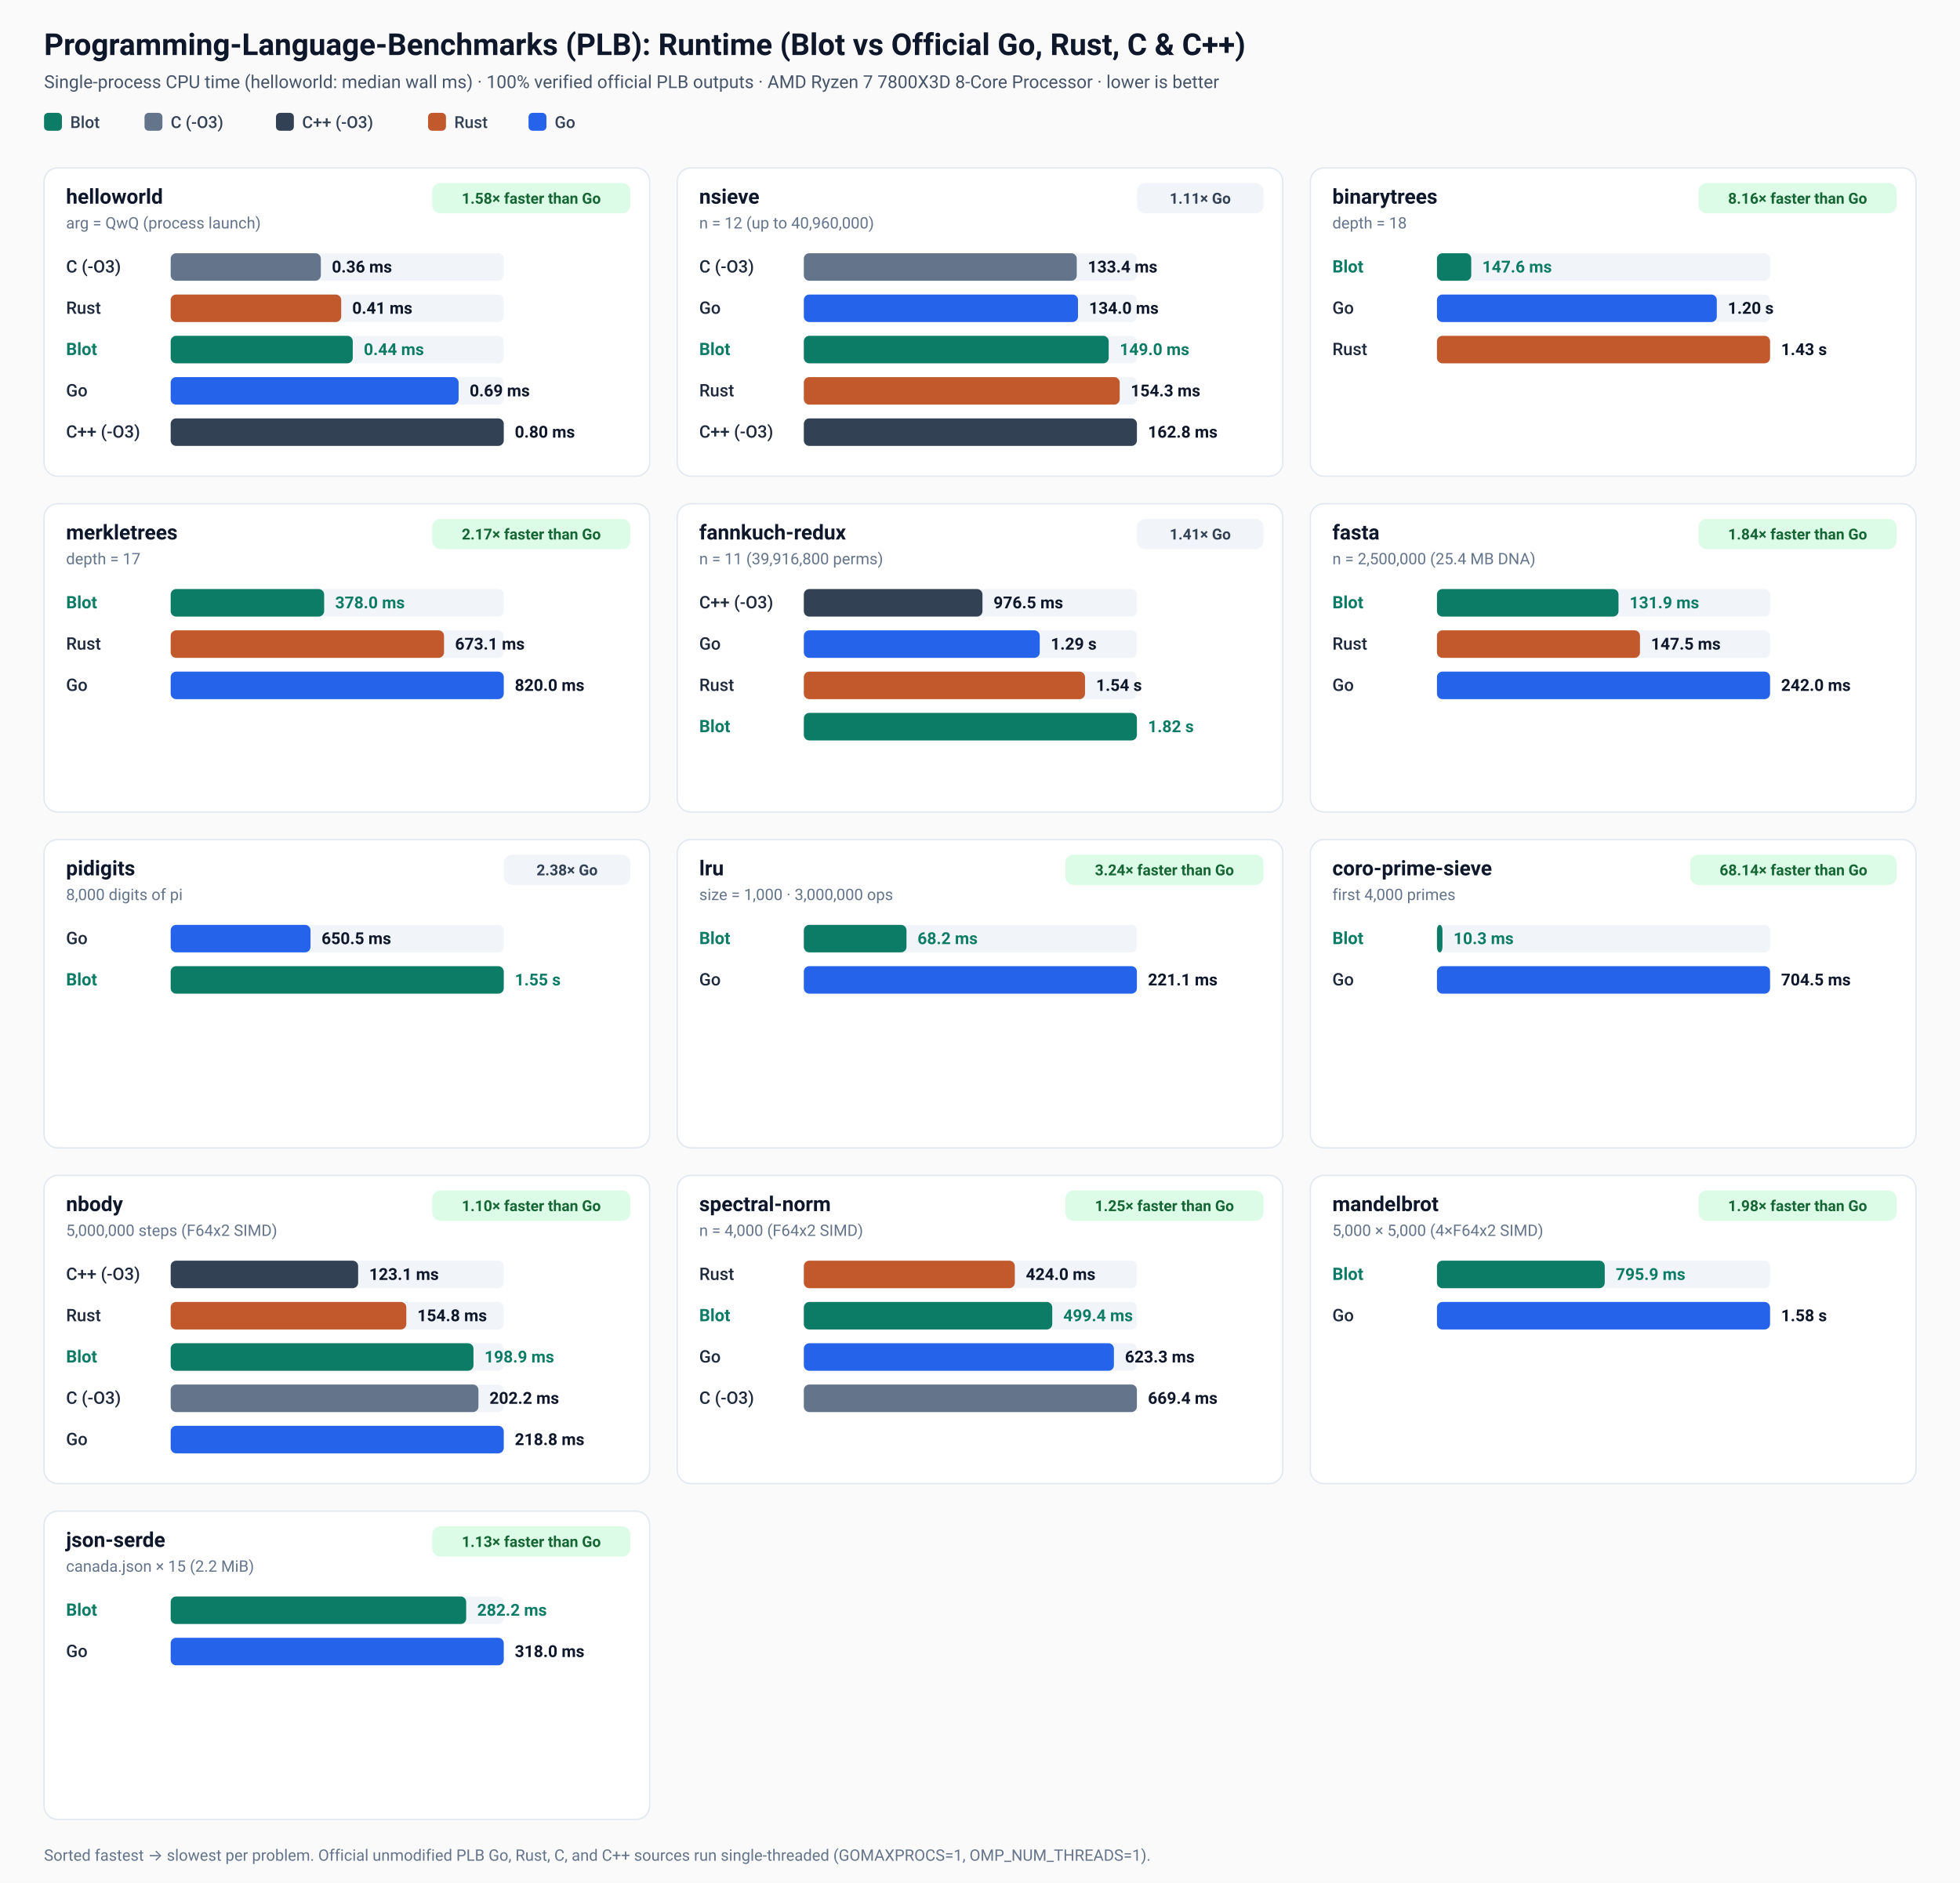
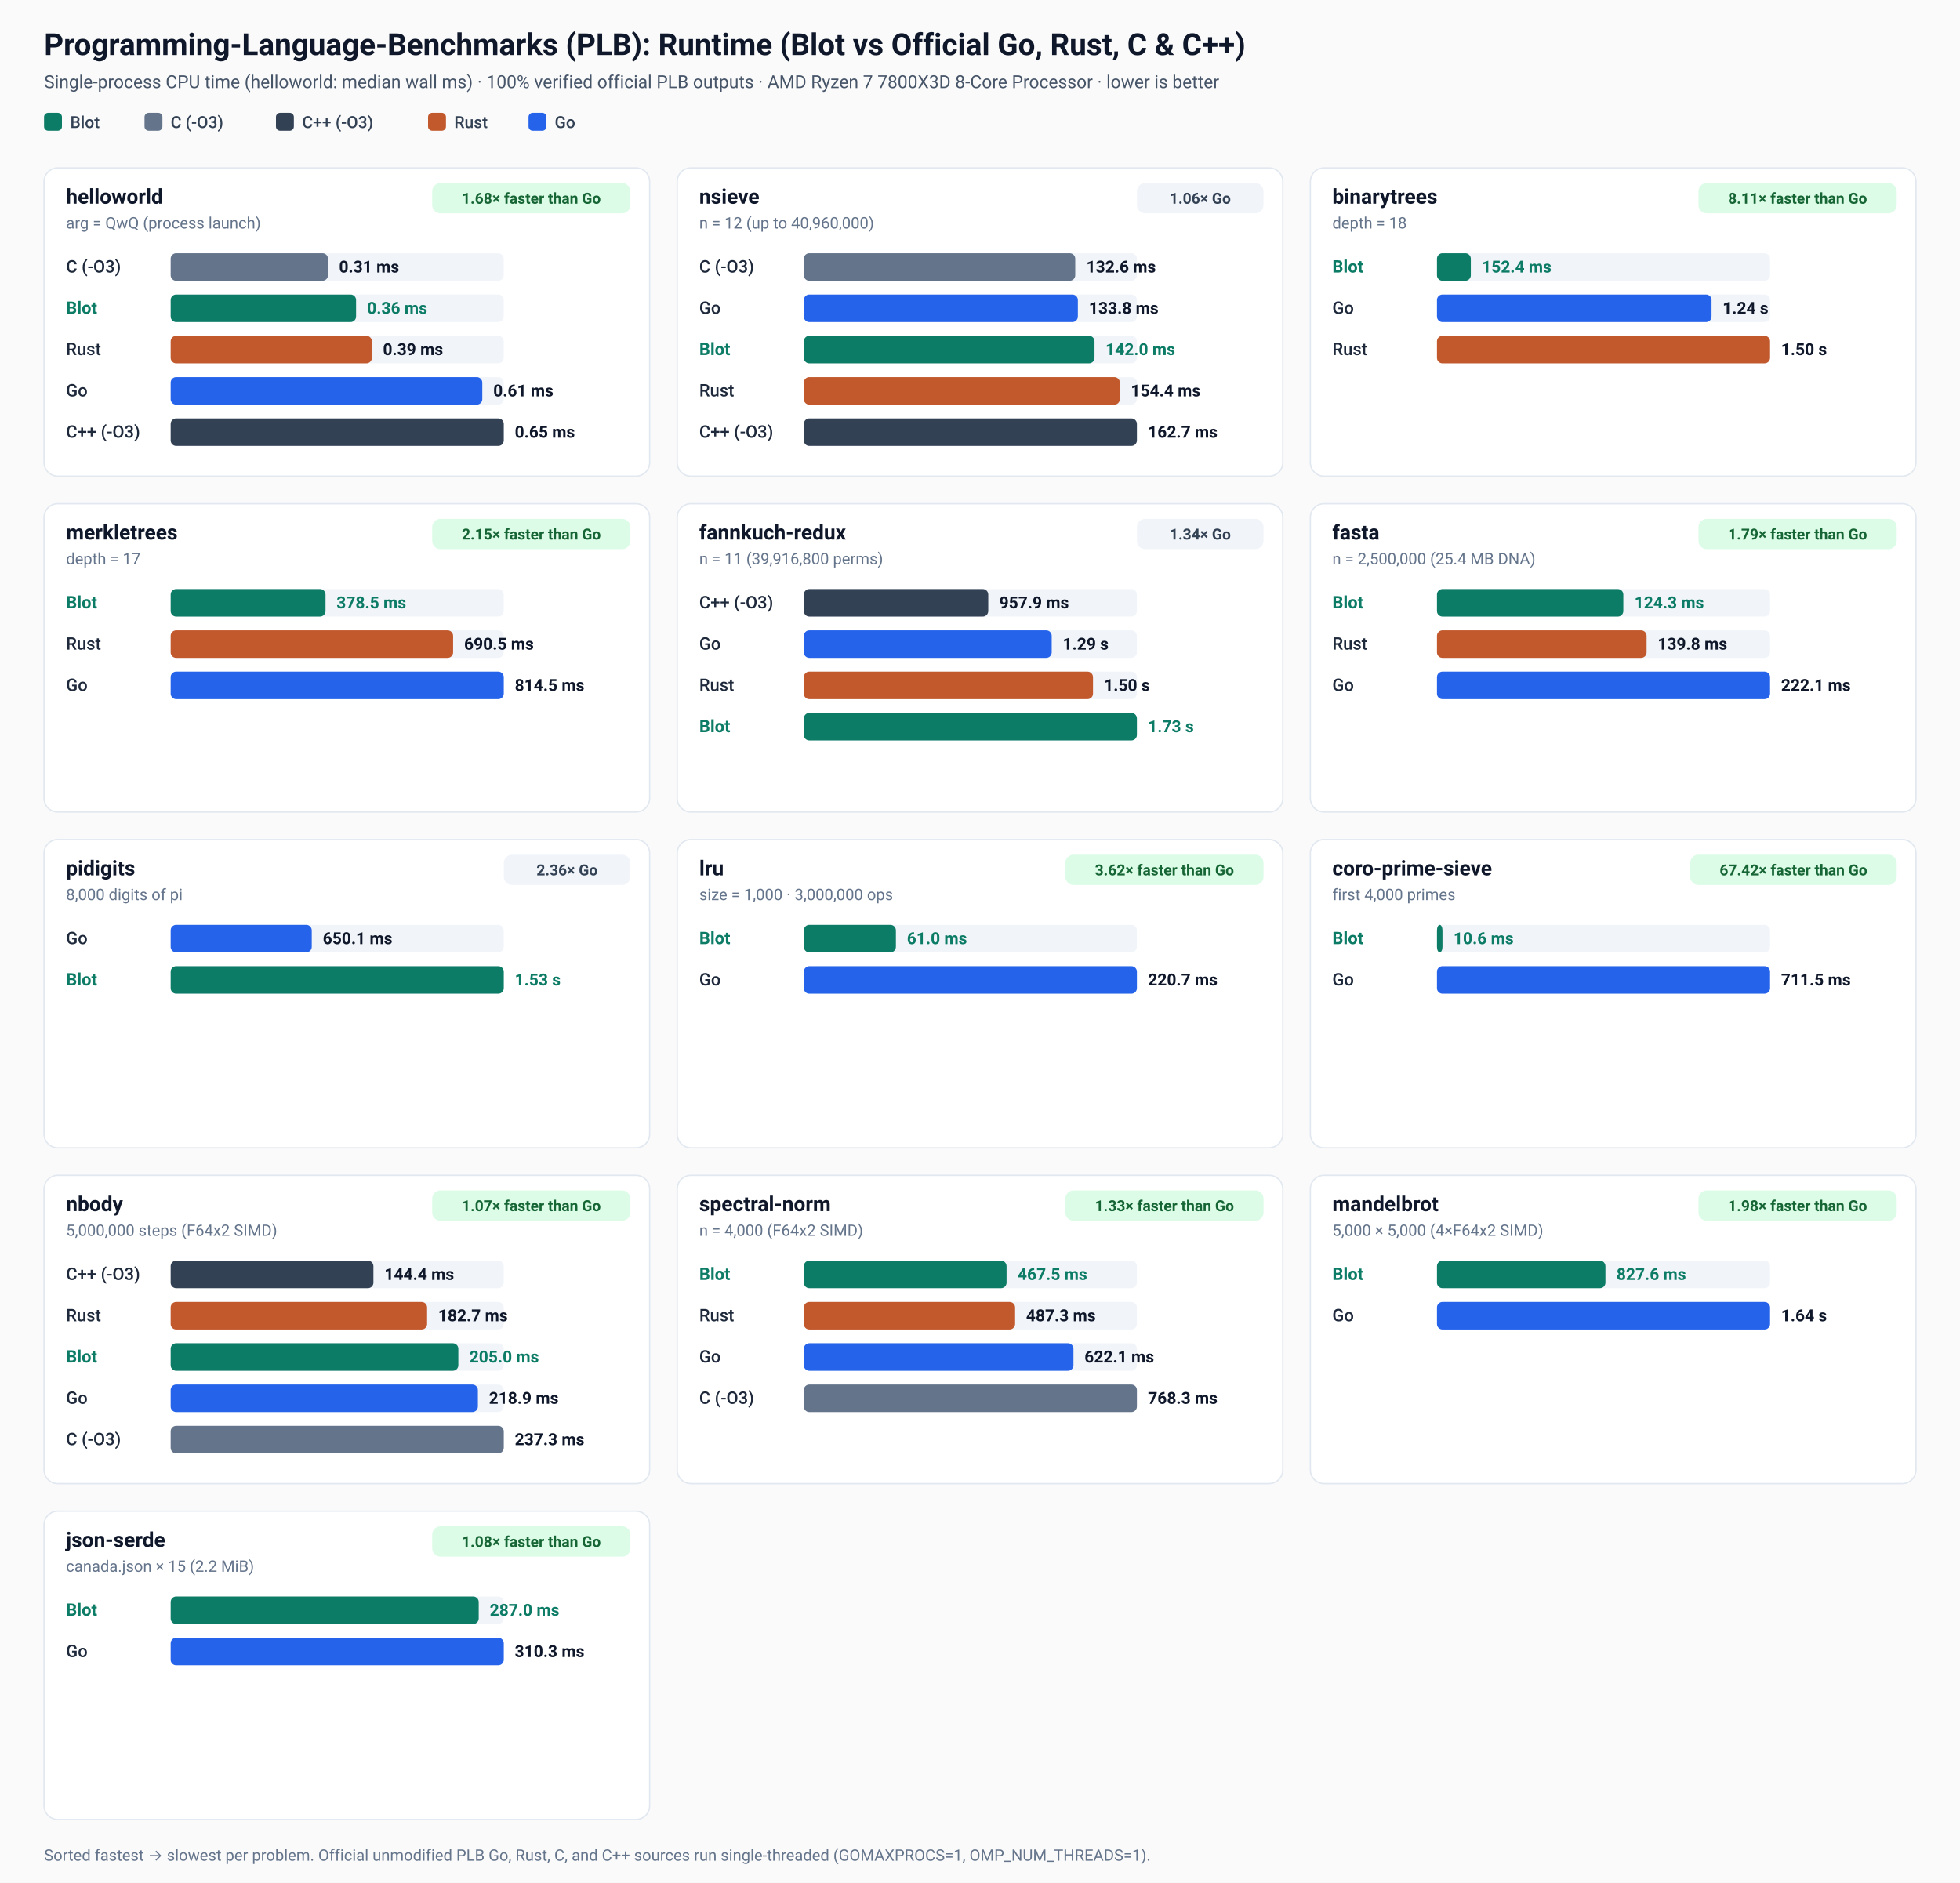
<svg xmlns="http://www.w3.org/2000/svg" viewBox="0 0 1424 1368" width="1424" height="1368">
  <style>
  .bg { fill: #fafafa; }
  .card { fill: #ffffff; stroke: #e2e8f0; stroke-width: 1; rx: 10; }
  .title { font: 700 22px -apple-system, BlinkMacSystemFont, 'Segoe UI', Roboto, sans-serif; fill: #0f172a; }
  .sub { font: 400 13px -apple-system, BlinkMacSystemFont, 'Segoe UI', Roboto, sans-serif; fill: #475569; }
  .ctitle { font: 700 15px -apple-system, BlinkMacSystemFont, 'Segoe UI', Roboto, sans-serif; fill: #0f172a; }
  .csub { font: 400 11.5px -apple-system, BlinkMacSystemFont, 'Segoe UI', Roboto, sans-serif; fill: #64748b; }
  .lbl { font: 500 12.5px -apple-system, BlinkMacSystemFont, 'Segoe UI', Roboto, sans-serif; fill: #1e293b; }
  .lbl-blot { font: 700 12.5px -apple-system, BlinkMacSystemFont, 'Segoe UI', Roboto, sans-serif; fill: #0d7c66; }
  .val { font: 600 12px -apple-system, BlinkMacSystemFont, 'Segoe UI', Roboto, sans-serif; fill: #0f172a; }
  .val-blot { font: 700 12px -apple-system, BlinkMacSystemFont, 'Segoe UI', Roboto, sans-serif; fill: #0d7c66; }
  .badge-bg { fill: #f1f5f9; rx: 6; }
  .badge-win { fill: #dcfce7; rx: 6; }
  .badge-txt { font: 600 11px -apple-system, BlinkMacSystemFont, 'Segoe UI', Roboto, sans-serif; fill: #334155; }
  .badge-win-txt { font: 700 11px -apple-system, BlinkMacSystemFont, 'Segoe UI', Roboto, sans-serif; fill: #166534; }
  .track { fill: #f1f5f9; rx: 4; }
  .leg { font: 500 12px -apple-system, BlinkMacSystemFont, 'Segoe UI', Roboto, sans-serif; fill: #334155; }
  .foot { font: 400 11.5px -apple-system, BlinkMacSystemFont, 'Segoe UI', Roboto, sans-serif; fill: #64748b; }
</style>
  <rect class="bg" width="1424" height="1368" />
  <text class="title" x="32" y="40">Programming-Language-Benchmarks (PLB): Runtime (Blot vs Official Go, Rust, C &amp; C++)</text>
  <text class="sub" x="32" y="64">Single-process CPU time (helloworld: median wall ms) · 100% verified official PLB outputs · AMD Ryzen 7 7800X3D 8-Core Processor · lower is better</text>
  <rect x="32" y="82" width="13" height="13" rx="3" fill="#0d7c66" />
  <text class="leg" x="51" y="93">Blot</text>
  <rect x="105.0" y="82" width="13" height="13" rx="3" fill="#64748b" />
  <text class="leg" x="124.0" y="93">C (-O3)</text>
  <rect x="200.5" y="82" width="13" height="13" rx="3" fill="#334155" />
  <text class="leg" x="219.5" y="93">C++ (-O3)</text>
  <rect x="311.0" y="82" width="13" height="13" rx="3" fill="#c2592c" />
  <text class="leg" x="330.0" y="93">Rust</text>
  <rect x="384.0" y="82" width="13" height="13" rx="3" fill="#2563eb" />
  <text class="leg" x="403.0" y="93">Go</text>
  <rect class="card" x="32" y="122" width="440" height="224" />
  <text class="ctitle" x="48" y="148">helloworld</text>
  <text class="csub" x="48" y="166">arg = QwQ (process launch)</text>
  <rect class="badge-win" x="314" y="133" width="144" height="22" />
-   <text class="badge-win-txt" x="386.0" y="148" text-anchor="middle">1.58× faster than Go</text>
+   <text class="badge-win-txt" x="386.0" y="148" text-anchor="middle">1.68× faster than Go</text>
  <text class="lbl" x="48" y="198">C (-O3)</text>
  <rect class="track" x="124" y="184" width="242" height="20" />
-   <rect x="124" y="184" width="109.1" height="20" rx="4" fill="#64748b" />
-   <text class="val" x="241.1" y="198">0.36 ms</text>
-   <text class="lbl" x="48" y="228">Rust</text>
+   <rect x="124" y="184" width="114.3" height="20" rx="4" fill="#64748b" />
+   <text class="val" x="246.3" y="198">0.31 ms</text>
+   <text class="lbl-blot" x="48" y="228">Blot</text>
  <rect class="track" x="124" y="214" width="242" height="20" />
-   <rect x="124" y="214" width="123.9" height="20" rx="4" fill="#c2592c" />
-   <text class="val" x="255.9" y="228">0.41 ms</text>
-   <text class="lbl-blot" x="48" y="258">Blot</text>
+   <rect x="124" y="214" width="134.7" height="20" rx="4" fill="#0d7c66" />
+   <text class="val-blot" x="266.7" y="228">0.36 ms</text>
+   <text class="lbl" x="48" y="258">Rust</text>
  <rect class="track" x="124" y="244" width="242" height="20" />
-   <rect x="124" y="244" width="132.3" height="20" rx="4" fill="#0d7c66" />
-   <text class="val-blot" x="264.3" y="258">0.44 ms</text>
+   <rect x="124" y="244" width="146.2" height="20" rx="4" fill="#c2592c" />
+   <text class="val" x="278.2" y="258">0.39 ms</text>
  <text class="lbl" x="48" y="288">Go</text>
  <rect class="track" x="124" y="274" width="242" height="20" />
-   <rect x="124" y="274" width="209.2" height="20" rx="4" fill="#2563eb" />
-   <text class="val" x="341.2" y="288">0.69 ms</text>
+   <rect x="124" y="274" width="226.4" height="20" rx="4" fill="#2563eb" />
+   <text class="val" x="358.4" y="288">0.61 ms</text>
  <text class="lbl" x="48" y="318">C++ (-O3)</text>
  <rect class="track" x="124" y="304" width="242" height="20" />
  <rect x="124" y="304" width="242.0" height="20" rx="4" fill="#334155" />
-   <text class="val" x="374.0" y="318">0.80 ms</text>
+   <text class="val" x="374.0" y="318">0.65 ms</text>
  <rect class="card" x="492" y="122" width="440" height="224" />
  <text class="ctitle" x="508" y="148">nsieve</text>
  <text class="csub" x="508" y="166">n = 12 (up to 40,960,000)</text>
  <rect class="badge-bg" x="826" y="133" width="92" height="22" />
-   <text class="badge-txt" x="872.0" y="148" text-anchor="middle">1.11× Go</text>
+   <text class="badge-txt" x="872.0" y="148" text-anchor="middle">1.06× Go</text>
  <text class="lbl" x="508" y="198">C (-O3)</text>
  <rect class="track" x="584" y="184" width="242" height="20" />
-   <rect x="584" y="184" width="198.3" height="20" rx="4" fill="#64748b" />
-   <text class="val" x="790.3" y="198">133.4 ms</text>
+   <rect x="584" y="184" width="197.2" height="20" rx="4" fill="#64748b" />
+   <text class="val" x="789.2" y="198">132.6 ms</text>
  <text class="lbl" x="508" y="228">Go</text>
  <rect class="track" x="584" y="214" width="242" height="20" />
-   <rect x="584" y="214" width="199.2" height="20" rx="4" fill="#2563eb" />
-   <text class="val" x="791.2" y="228">134.0 ms</text>
+   <rect x="584" y="214" width="199.1" height="20" rx="4" fill="#2563eb" />
+   <text class="val" x="791.1" y="228">133.8 ms</text>
  <text class="lbl-blot" x="508" y="258">Blot</text>
  <rect class="track" x="584" y="244" width="242" height="20" />
-   <rect x="584" y="244" width="221.5" height="20" rx="4" fill="#0d7c66" />
-   <text class="val-blot" x="813.5" y="258">149.0 ms</text>
+   <rect x="584" y="244" width="211.2" height="20" rx="4" fill="#0d7c66" />
+   <text class="val-blot" x="803.2" y="258">142.0 ms</text>
  <text class="lbl" x="508" y="288">Rust</text>
  <rect class="track" x="584" y="274" width="242" height="20" />
-   <rect x="584" y="274" width="229.5" height="20" rx="4" fill="#c2592c" />
-   <text class="val" x="821.5" y="288">154.3 ms</text>
+   <rect x="584" y="274" width="229.6" height="20" rx="4" fill="#c2592c" />
+   <text class="val" x="821.6" y="288">154.4 ms</text>
  <text class="lbl" x="508" y="318">C++ (-O3)</text>
  <rect class="track" x="584" y="304" width="242" height="20" />
  <rect x="584" y="304" width="242.0" height="20" rx="4" fill="#334155" />
-   <text class="val" x="834.0" y="318">162.8 ms</text>
+   <text class="val" x="834.0" y="318">162.7 ms</text>
  <rect class="card" x="952" y="122" width="440" height="224" />
  <text class="ctitle" x="968" y="148">binarytrees</text>
  <text class="csub" x="968" y="166">depth = 18</text>
  <rect class="badge-win" x="1234" y="133" width="144" height="22" />
-   <text class="badge-win-txt" x="1306.0" y="148" text-anchor="middle">8.16× faster than Go</text>
+   <text class="badge-win-txt" x="1306.0" y="148" text-anchor="middle">8.11× faster than Go</text>
  <text class="lbl-blot" x="968" y="198">Blot</text>
  <rect class="track" x="1044" y="184" width="242" height="20" />
-   <rect x="1044" y="184" width="24.9" height="20" rx="4" fill="#0d7c66" />
-   <text class="val-blot" x="1076.9" y="198">147.6 ms</text>
+   <rect x="1044" y="184" width="24.6" height="20" rx="4" fill="#0d7c66" />
+   <text class="val-blot" x="1076.6" y="198">152.4 ms</text>
  <text class="lbl" x="968" y="228">Go</text>
  <rect class="track" x="1044" y="214" width="242" height="20" />
-   <rect x="1044" y="214" width="203.3" height="20" rx="4" fill="#2563eb" />
-   <text class="val" x="1255.3" y="228">1.20 s</text>
+   <rect x="1044" y="214" width="199.5" height="20" rx="4" fill="#2563eb" />
+   <text class="val" x="1251.5" y="228">1.24 s</text>
  <text class="lbl" x="968" y="258">Rust</text>
  <rect class="track" x="1044" y="244" width="242" height="20" />
  <rect x="1044" y="244" width="242.0" height="20" rx="4" fill="#c2592c" />
-   <text class="val" x="1294.0" y="258">1.43 s</text>
+   <text class="val" x="1294.0" y="258">1.50 s</text>
  <rect class="card" x="32" y="366" width="440" height="224" />
  <text class="ctitle" x="48" y="392">merkletrees</text>
  <text class="csub" x="48" y="410">depth = 17</text>
  <rect class="badge-win" x="314" y="377" width="144" height="22" />
-   <text class="badge-win-txt" x="386.0" y="392" text-anchor="middle">2.17× faster than Go</text>
+   <text class="badge-win-txt" x="386.0" y="392" text-anchor="middle">2.15× faster than Go</text>
  <text class="lbl-blot" x="48" y="442">Blot</text>
  <rect class="track" x="124" y="428" width="242" height="20" />
-   <rect x="124" y="428" width="111.5" height="20" rx="4" fill="#0d7c66" />
-   <text class="val-blot" x="243.5" y="442">378.0 ms</text>
+   <rect x="124" y="428" width="112.5" height="20" rx="4" fill="#0d7c66" />
+   <text class="val-blot" x="244.5" y="442">378.5 ms</text>
  <text class="lbl" x="48" y="472">Rust</text>
  <rect class="track" x="124" y="458" width="242" height="20" />
-   <rect x="124" y="458" width="198.6" height="20" rx="4" fill="#c2592c" />
-   <text class="val" x="330.6" y="472">673.1 ms</text>
+   <rect x="124" y="458" width="205.2" height="20" rx="4" fill="#c2592c" />
+   <text class="val" x="337.2" y="472">690.5 ms</text>
  <text class="lbl" x="48" y="502">Go</text>
  <rect class="track" x="124" y="488" width="242" height="20" />
  <rect x="124" y="488" width="242.0" height="20" rx="4" fill="#2563eb" />
-   <text class="val" x="374.0" y="502">820.0 ms</text>
+   <text class="val" x="374.0" y="502">814.5 ms</text>
  <rect class="card" x="492" y="366" width="440" height="224" />
  <text class="ctitle" x="508" y="392">fannkuch-redux</text>
  <text class="csub" x="508" y="410">n = 11 (39,916,800 perms)</text>
  <rect class="badge-bg" x="826" y="377" width="92" height="22" />
-   <text class="badge-txt" x="872.0" y="392" text-anchor="middle">1.41× Go</text>
+   <text class="badge-txt" x="872.0" y="392" text-anchor="middle">1.34× Go</text>
  <text class="lbl" x="508" y="442">C++ (-O3)</text>
  <rect class="track" x="584" y="428" width="242" height="20" />
-   <rect x="584" y="428" width="129.8" height="20" rx="4" fill="#334155" />
-   <text class="val" x="721.8" y="442">976.5 ms</text>
+   <rect x="584" y="428" width="134.0" height="20" rx="4" fill="#334155" />
+   <text class="val" x="726.0" y="442">957.9 ms</text>
  <text class="lbl" x="508" y="472">Go</text>
  <rect class="track" x="584" y="458" width="242" height="20" />
-   <rect x="584" y="458" width="171.4" height="20" rx="4" fill="#2563eb" />
-   <text class="val" x="763.4" y="472">1.29 s</text>
+   <rect x="584" y="458" width="180.1" height="20" rx="4" fill="#2563eb" />
+   <text class="val" x="772.1" y="472">1.29 s</text>
  <text class="lbl" x="508" y="502">Rust</text>
  <rect class="track" x="584" y="488" width="242" height="20" />
-   <rect x="584" y="488" width="204.3" height="20" rx="4" fill="#c2592c" />
-   <text class="val" x="796.3" y="502">1.54 s</text>
+   <rect x="584" y="488" width="210.1" height="20" rx="4" fill="#c2592c" />
+   <text class="val" x="802.1" y="502">1.50 s</text>
  <text class="lbl-blot" x="508" y="532">Blot</text>
  <rect class="track" x="584" y="518" width="242" height="20" />
  <rect x="584" y="518" width="242.0" height="20" rx="4" fill="#0d7c66" />
-   <text class="val-blot" x="834.0" y="532">1.82 s</text>
+   <text class="val-blot" x="834.0" y="532">1.73 s</text>
  <rect class="card" x="952" y="366" width="440" height="224" />
  <text class="ctitle" x="968" y="392">fasta</text>
  <text class="csub" x="968" y="410">n = 2,500,000 (25.4 MB DNA)</text>
  <rect class="badge-win" x="1234" y="377" width="144" height="22" />
-   <text class="badge-win-txt" x="1306.0" y="392" text-anchor="middle">1.84× faster than Go</text>
+   <text class="badge-win-txt" x="1306.0" y="392" text-anchor="middle">1.79× faster than Go</text>
  <text class="lbl-blot" x="968" y="442">Blot</text>
  <rect class="track" x="1044" y="428" width="242" height="20" />
-   <rect x="1044" y="428" width="131.9" height="20" rx="4" fill="#0d7c66" />
-   <text class="val-blot" x="1183.9" y="442">131.9 ms</text>
+   <rect x="1044" y="428" width="135.4" height="20" rx="4" fill="#0d7c66" />
+   <text class="val-blot" x="1187.4" y="442">124.3 ms</text>
  <text class="lbl" x="968" y="472">Rust</text>
  <rect class="track" x="1044" y="458" width="242" height="20" />
-   <rect x="1044" y="458" width="147.5" height="20" rx="4" fill="#c2592c" />
-   <text class="val" x="1199.5" y="472">147.5 ms</text>
+   <rect x="1044" y="458" width="152.3" height="20" rx="4" fill="#c2592c" />
+   <text class="val" x="1204.3" y="472">139.8 ms</text>
  <text class="lbl" x="968" y="502">Go</text>
  <rect class="track" x="1044" y="488" width="242" height="20" />
  <rect x="1044" y="488" width="242.0" height="20" rx="4" fill="#2563eb" />
-   <text class="val" x="1294.0" y="502">242.0 ms</text>
+   <text class="val" x="1294.0" y="502">222.1 ms</text>
  <rect class="card" x="32" y="610" width="440" height="224" />
  <text class="ctitle" x="48" y="636">pidigits</text>
  <text class="csub" x="48" y="654">8,000 digits of pi</text>
  <rect class="badge-bg" x="366" y="621" width="92" height="22" />
-   <text class="badge-txt" x="412.0" y="636" text-anchor="middle">2.38× Go</text>
+   <text class="badge-txt" x="412.0" y="636" text-anchor="middle">2.36× Go</text>
  <text class="lbl" x="48" y="686">Go</text>
  <rect class="track" x="124" y="672" width="242" height="20" />
-   <rect x="124" y="672" width="101.6" height="20" rx="4" fill="#2563eb" />
-   <text class="val" x="233.6" y="686">650.5 ms</text>
+   <rect x="124" y="672" width="102.5" height="20" rx="4" fill="#2563eb" />
+   <text class="val" x="234.5" y="686">650.1 ms</text>
  <text class="lbl-blot" x="48" y="716">Blot</text>
  <rect class="track" x="124" y="702" width="242" height="20" />
  <rect x="124" y="702" width="242.0" height="20" rx="4" fill="#0d7c66" />
-   <text class="val-blot" x="374.0" y="716">1.55 s</text>
+   <text class="val-blot" x="374.0" y="716">1.53 s</text>
  <rect class="card" x="492" y="610" width="440" height="224" />
  <text class="ctitle" x="508" y="636">lru</text>
  <text class="csub" x="508" y="654">size = 1,000 · 3,000,000 ops</text>
  <rect class="badge-win" x="774" y="621" width="144" height="22" />
-   <text class="badge-win-txt" x="846.0" y="636" text-anchor="middle">3.24× faster than Go</text>
+   <text class="badge-win-txt" x="846.0" y="636" text-anchor="middle">3.62× faster than Go</text>
  <text class="lbl-blot" x="508" y="686">Blot</text>
  <rect class="track" x="584" y="672" width="242" height="20" />
-   <rect x="584" y="672" width="74.6" height="20" rx="4" fill="#0d7c66" />
-   <text class="val-blot" x="666.6" y="686">68.2 ms</text>
+   <rect x="584" y="672" width="66.9" height="20" rx="4" fill="#0d7c66" />
+   <text class="val-blot" x="658.9" y="686">61.0 ms</text>
  <text class="lbl" x="508" y="716">Go</text>
  <rect class="track" x="584" y="702" width="242" height="20" />
  <rect x="584" y="702" width="242.0" height="20" rx="4" fill="#2563eb" />
-   <text class="val" x="834.0" y="716">221.1 ms</text>
+   <text class="val" x="834.0" y="716">220.7 ms</text>
  <rect class="card" x="952" y="610" width="440" height="224" />
  <text class="ctitle" x="968" y="636">coro-prime-sieve</text>
  <text class="csub" x="968" y="654">first 4,000 primes</text>
  <rect class="badge-win" x="1228" y="621" width="150" height="22" />
-   <text class="badge-win-txt" x="1303.0" y="636" text-anchor="middle">68.14× faster than Go</text>
+   <text class="badge-win-txt" x="1303.0" y="636" text-anchor="middle">67.42× faster than Go</text>
  <text class="lbl-blot" x="968" y="686">Blot</text>
  <rect class="track" x="1044" y="672" width="242" height="20" />
  <rect x="1044" y="672" width="4.0" height="20" rx="4" fill="#0d7c66" />
-   <text class="val-blot" x="1056.0" y="686">10.3 ms</text>
+   <text class="val-blot" x="1056.0" y="686">10.6 ms</text>
  <text class="lbl" x="968" y="716">Go</text>
  <rect class="track" x="1044" y="702" width="242" height="20" />
  <rect x="1044" y="702" width="242.0" height="20" rx="4" fill="#2563eb" />
-   <text class="val" x="1294.0" y="716">704.5 ms</text>
+   <text class="val" x="1294.0" y="716">711.5 ms</text>
  <rect class="card" x="32" y="854" width="440" height="224" />
  <text class="ctitle" x="48" y="880">nbody</text>
  <text class="csub" x="48" y="898">5,000,000 steps (F64x2 SIMD)</text>
  <rect class="badge-win" x="314" y="865" width="144" height="22" />
-   <text class="badge-win-txt" x="386.0" y="880" text-anchor="middle">1.10× faster than Go</text>
+   <text class="badge-win-txt" x="386.0" y="880" text-anchor="middle">1.07× faster than Go</text>
  <text class="lbl" x="48" y="930">C++ (-O3)</text>
  <rect class="track" x="124" y="916" width="242" height="20" />
-   <rect x="124" y="916" width="136.2" height="20" rx="4" fill="#334155" />
-   <text class="val" x="268.2" y="930">123.1 ms</text>
+   <rect x="124" y="916" width="147.3" height="20" rx="4" fill="#334155" />
+   <text class="val" x="279.3" y="930">144.4 ms</text>
  <text class="lbl" x="48" y="960">Rust</text>
  <rect class="track" x="124" y="946" width="242" height="20" />
-   <rect x="124" y="946" width="171.2" height="20" rx="4" fill="#c2592c" />
-   <text class="val" x="303.2" y="960">154.8 ms</text>
+   <rect x="124" y="946" width="186.3" height="20" rx="4" fill="#c2592c" />
+   <text class="val" x="318.3" y="960">182.7 ms</text>
  <text class="lbl-blot" x="48" y="990">Blot</text>
  <rect class="track" x="124" y="976" width="242" height="20" />
-   <rect x="124" y="976" width="220.0" height="20" rx="4" fill="#0d7c66" />
-   <text class="val-blot" x="352.0" y="990">198.9 ms</text>
-   <text class="lbl" x="48" y="1020">C (-O3)</text>
+   <rect x="124" y="976" width="209.0" height="20" rx="4" fill="#0d7c66" />
+   <text class="val-blot" x="341.0" y="990">205.0 ms</text>
+   <text class="lbl" x="48" y="1020">Go</text>
  <rect class="track" x="124" y="1006" width="242" height="20" />
-   <rect x="124" y="1006" width="223.6" height="20" rx="4" fill="#64748b" />
-   <text class="val" x="355.6" y="1020">202.2 ms</text>
-   <text class="lbl" x="48" y="1050">Go</text>
+   <rect x="124" y="1006" width="223.2" height="20" rx="4" fill="#2563eb" />
+   <text class="val" x="355.2" y="1020">218.9 ms</text>
+   <text class="lbl" x="48" y="1050">C (-O3)</text>
  <rect class="track" x="124" y="1036" width="242" height="20" />
-   <rect x="124" y="1036" width="242.0" height="20" rx="4" fill="#2563eb" />
-   <text class="val" x="374.0" y="1050">218.8 ms</text>
+   <rect x="124" y="1036" width="242.0" height="20" rx="4" fill="#64748b" />
+   <text class="val" x="374.0" y="1050">237.3 ms</text>
  <rect class="card" x="492" y="854" width="440" height="224" />
  <text class="ctitle" x="508" y="880">spectral-norm</text>
  <text class="csub" x="508" y="898">n = 4,000 (F64x2 SIMD)</text>
  <rect class="badge-win" x="774" y="865" width="144" height="22" />
-   <text class="badge-win-txt" x="846.0" y="880" text-anchor="middle">1.25× faster than Go</text>
-   <text class="lbl" x="508" y="930">Rust</text>
+   <text class="badge-win-txt" x="846.0" y="880" text-anchor="middle">1.33× faster than Go</text>
+   <text class="lbl-blot" x="508" y="930">Blot</text>
  <rect class="track" x="584" y="916" width="242" height="20" />
-   <rect x="584" y="916" width="153.3" height="20" rx="4" fill="#c2592c" />
-   <text class="val" x="745.3" y="930">424.0 ms</text>
-   <text class="lbl-blot" x="508" y="960">Blot</text>
+   <rect x="584" y="916" width="147.3" height="20" rx="4" fill="#0d7c66" />
+   <text class="val-blot" x="739.3" y="930">467.5 ms</text>
+   <text class="lbl" x="508" y="960">Rust</text>
  <rect class="track" x="584" y="946" width="242" height="20" />
-   <rect x="584" y="946" width="180.5" height="20" rx="4" fill="#0d7c66" />
-   <text class="val-blot" x="772.5" y="960">499.4 ms</text>
+   <rect x="584" y="946" width="153.5" height="20" rx="4" fill="#c2592c" />
+   <text class="val" x="745.5" y="960">487.3 ms</text>
  <text class="lbl" x="508" y="990">Go</text>
  <rect class="track" x="584" y="976" width="242" height="20" />
-   <rect x="584" y="976" width="225.3" height="20" rx="4" fill="#2563eb" />
-   <text class="val" x="817.3" y="990">623.3 ms</text>
+   <rect x="584" y="976" width="195.9" height="20" rx="4" fill="#2563eb" />
+   <text class="val" x="787.9" y="990">622.1 ms</text>
  <text class="lbl" x="508" y="1020">C (-O3)</text>
  <rect class="track" x="584" y="1006" width="242" height="20" />
  <rect x="584" y="1006" width="242.0" height="20" rx="4" fill="#64748b" />
-   <text class="val" x="834.0" y="1020">669.4 ms</text>
+   <text class="val" x="834.0" y="1020">768.3 ms</text>
  <rect class="card" x="952" y="854" width="440" height="224" />
  <text class="ctitle" x="968" y="880">mandelbrot</text>
  <text class="csub" x="968" y="898">5,000 × 5,000 (4×F64x2 SIMD)</text>
  <rect class="badge-win" x="1234" y="865" width="144" height="22" />
  <text class="badge-win-txt" x="1306.0" y="880" text-anchor="middle">1.98× faster than Go</text>
  <text class="lbl-blot" x="968" y="930">Blot</text>
  <rect class="track" x="1044" y="916" width="242" height="20" />
-   <rect x="1044" y="916" width="121.9" height="20" rx="4" fill="#0d7c66" />
-   <text class="val-blot" x="1173.9" y="930">795.9 ms</text>
+   <rect x="1044" y="916" width="122.4" height="20" rx="4" fill="#0d7c66" />
+   <text class="val-blot" x="1174.4" y="930">827.6 ms</text>
  <text class="lbl" x="968" y="960">Go</text>
  <rect class="track" x="1044" y="946" width="242" height="20" />
  <rect x="1044" y="946" width="242.0" height="20" rx="4" fill="#2563eb" />
-   <text class="val" x="1294.0" y="960">1.58 s</text>
+   <text class="val" x="1294.0" y="960">1.64 s</text>
  <rect class="card" x="32" y="1098" width="440" height="224" />
  <text class="ctitle" x="48" y="1124">json-serde</text>
  <text class="csub" x="48" y="1142">canada.json × 15 (2.2 MiB)</text>
  <rect class="badge-win" x="314" y="1109" width="144" height="22" />
-   <text class="badge-win-txt" x="386.0" y="1124" text-anchor="middle">1.13× faster than Go</text>
+   <text class="badge-win-txt" x="386.0" y="1124" text-anchor="middle">1.08× faster than Go</text>
  <text class="lbl-blot" x="48" y="1174">Blot</text>
  <rect class="track" x="124" y="1160" width="242" height="20" />
-   <rect x="124" y="1160" width="214.7" height="20" rx="4" fill="#0d7c66" />
-   <text class="val-blot" x="346.7" y="1174">282.2 ms</text>
+   <rect x="124" y="1160" width="223.8" height="20" rx="4" fill="#0d7c66" />
+   <text class="val-blot" x="355.8" y="1174">287.0 ms</text>
  <text class="lbl" x="48" y="1204">Go</text>
  <rect class="track" x="124" y="1190" width="242" height="20" />
  <rect x="124" y="1190" width="242.0" height="20" rx="4" fill="#2563eb" />
-   <text class="val" x="374.0" y="1204">318.0 ms</text>
+   <text class="val" x="374.0" y="1204">310.3 ms</text>
  <text class="foot" x="32" y="1352">Sorted fastest → slowest per problem. Official unmodified PLB Go, Rust, C, and C++ sources run single-threaded (GOMAXPROCS=1, OMP_NUM_THREADS=1).</text>
</svg>
